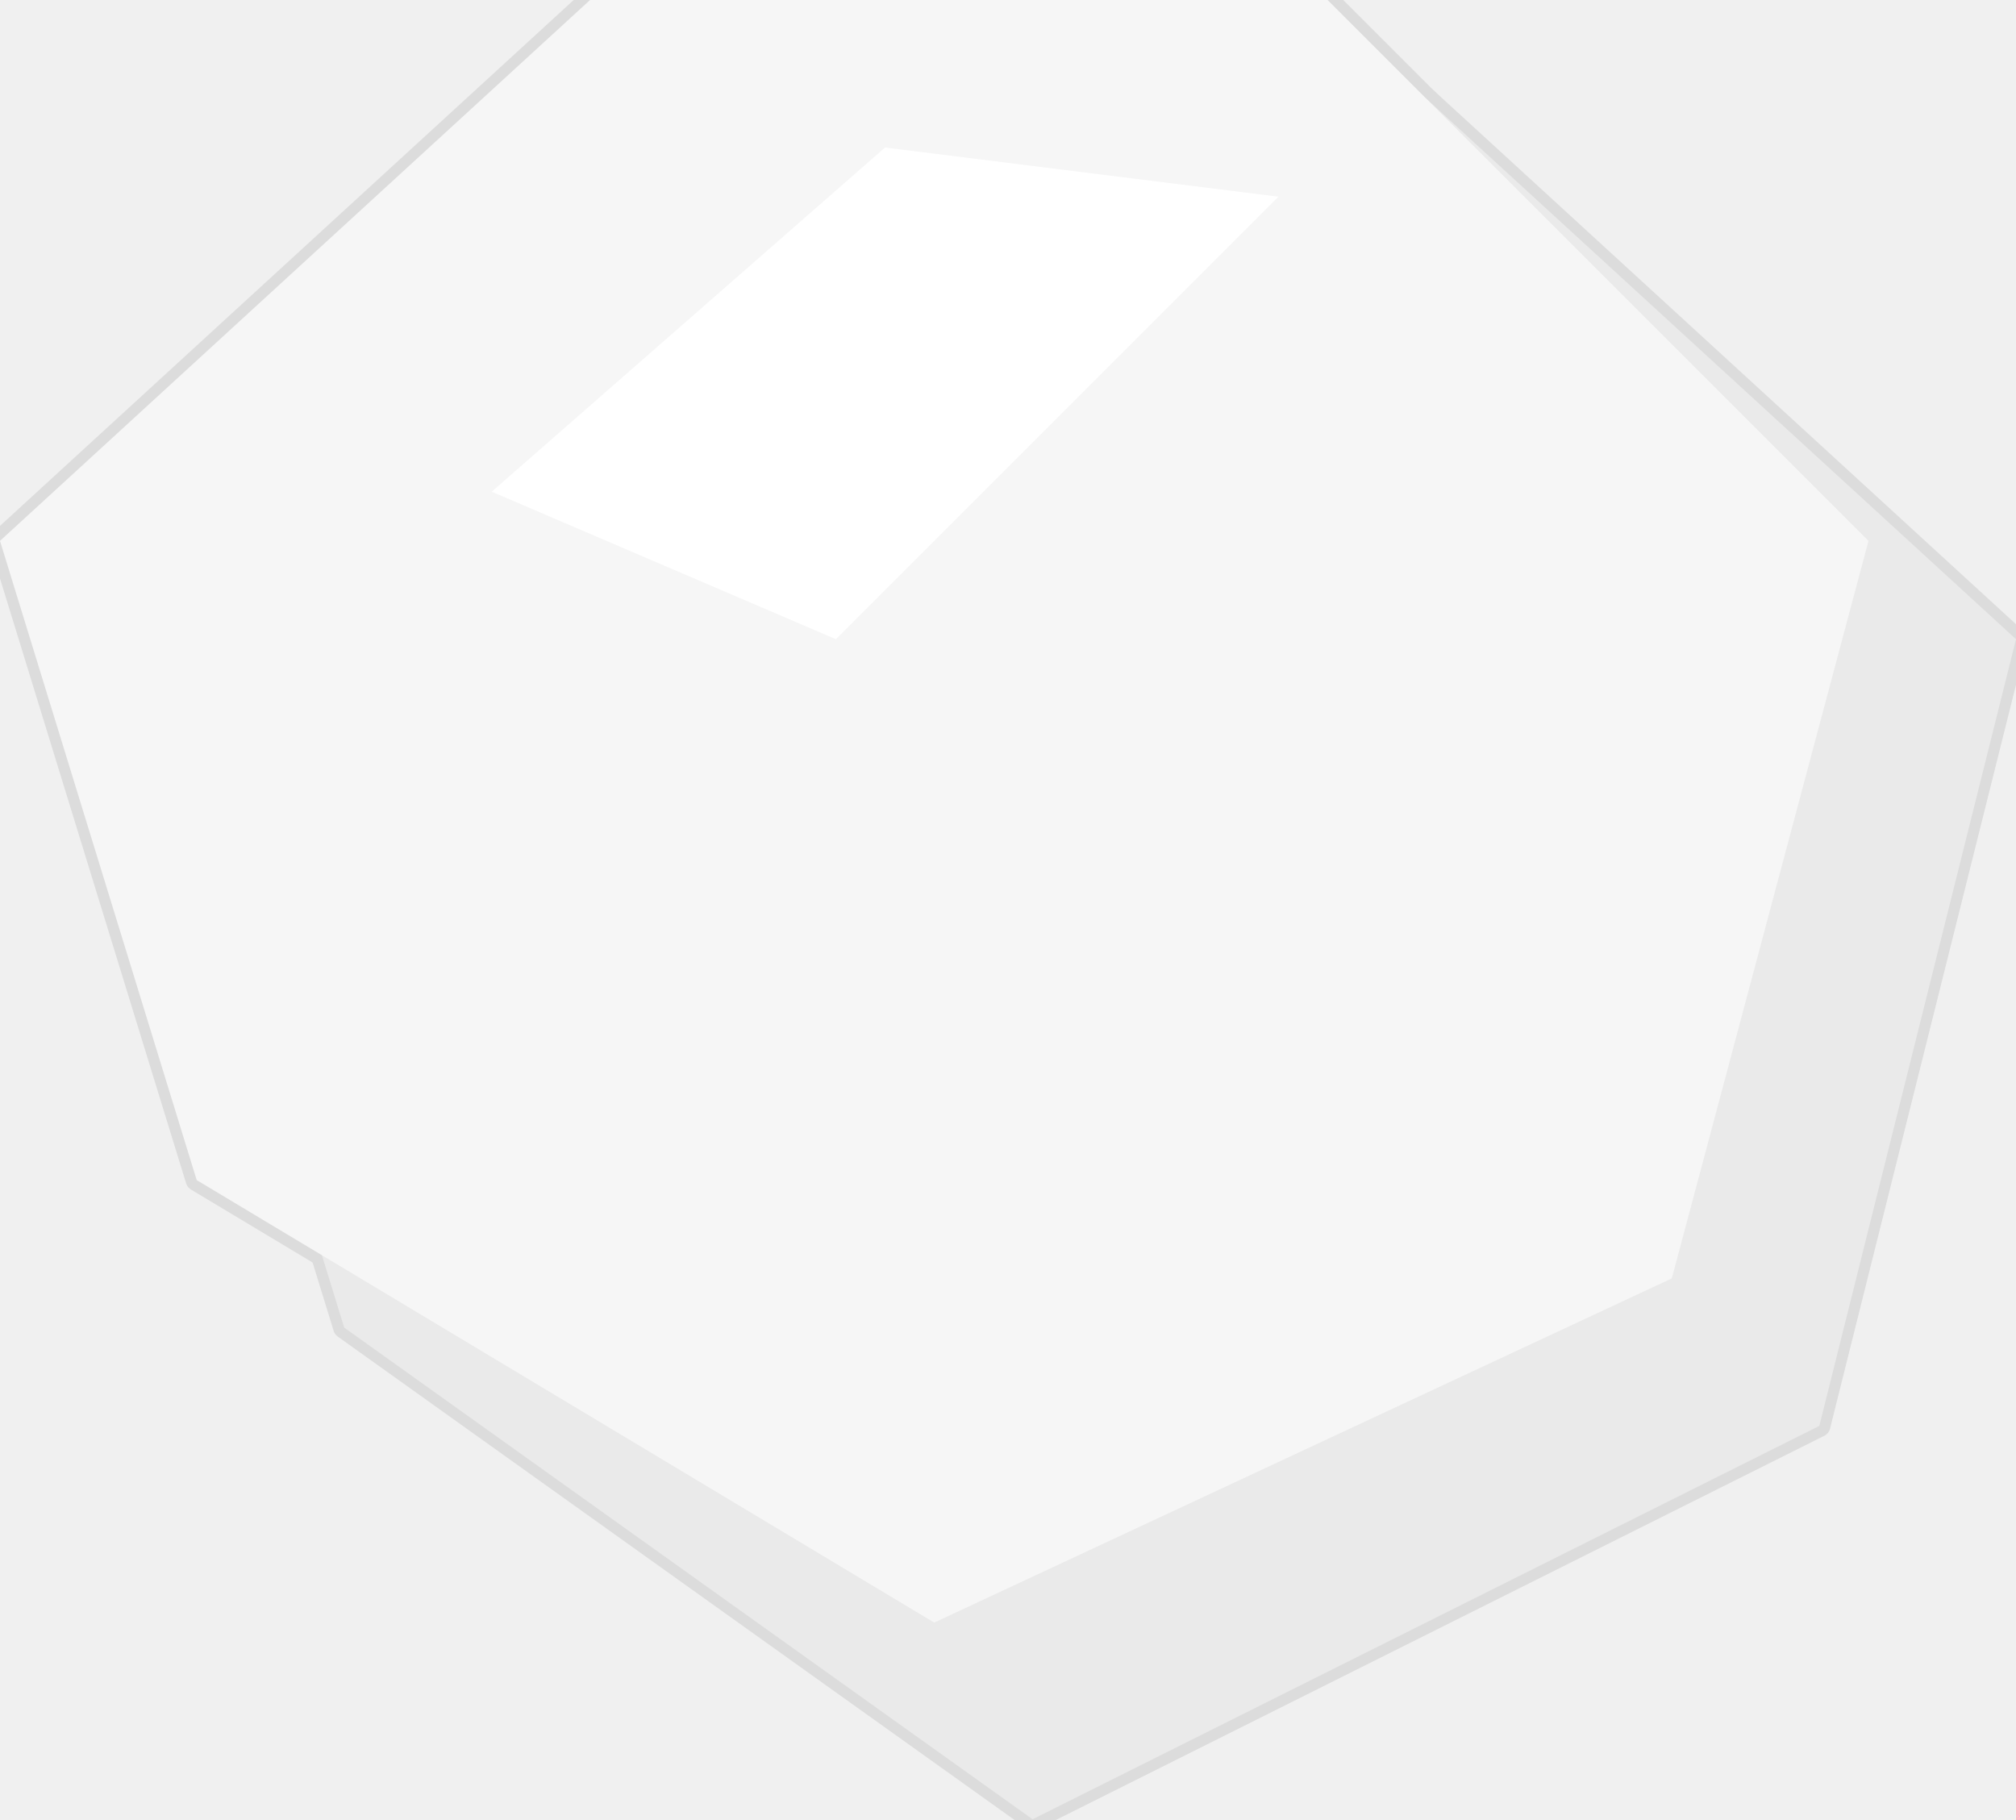
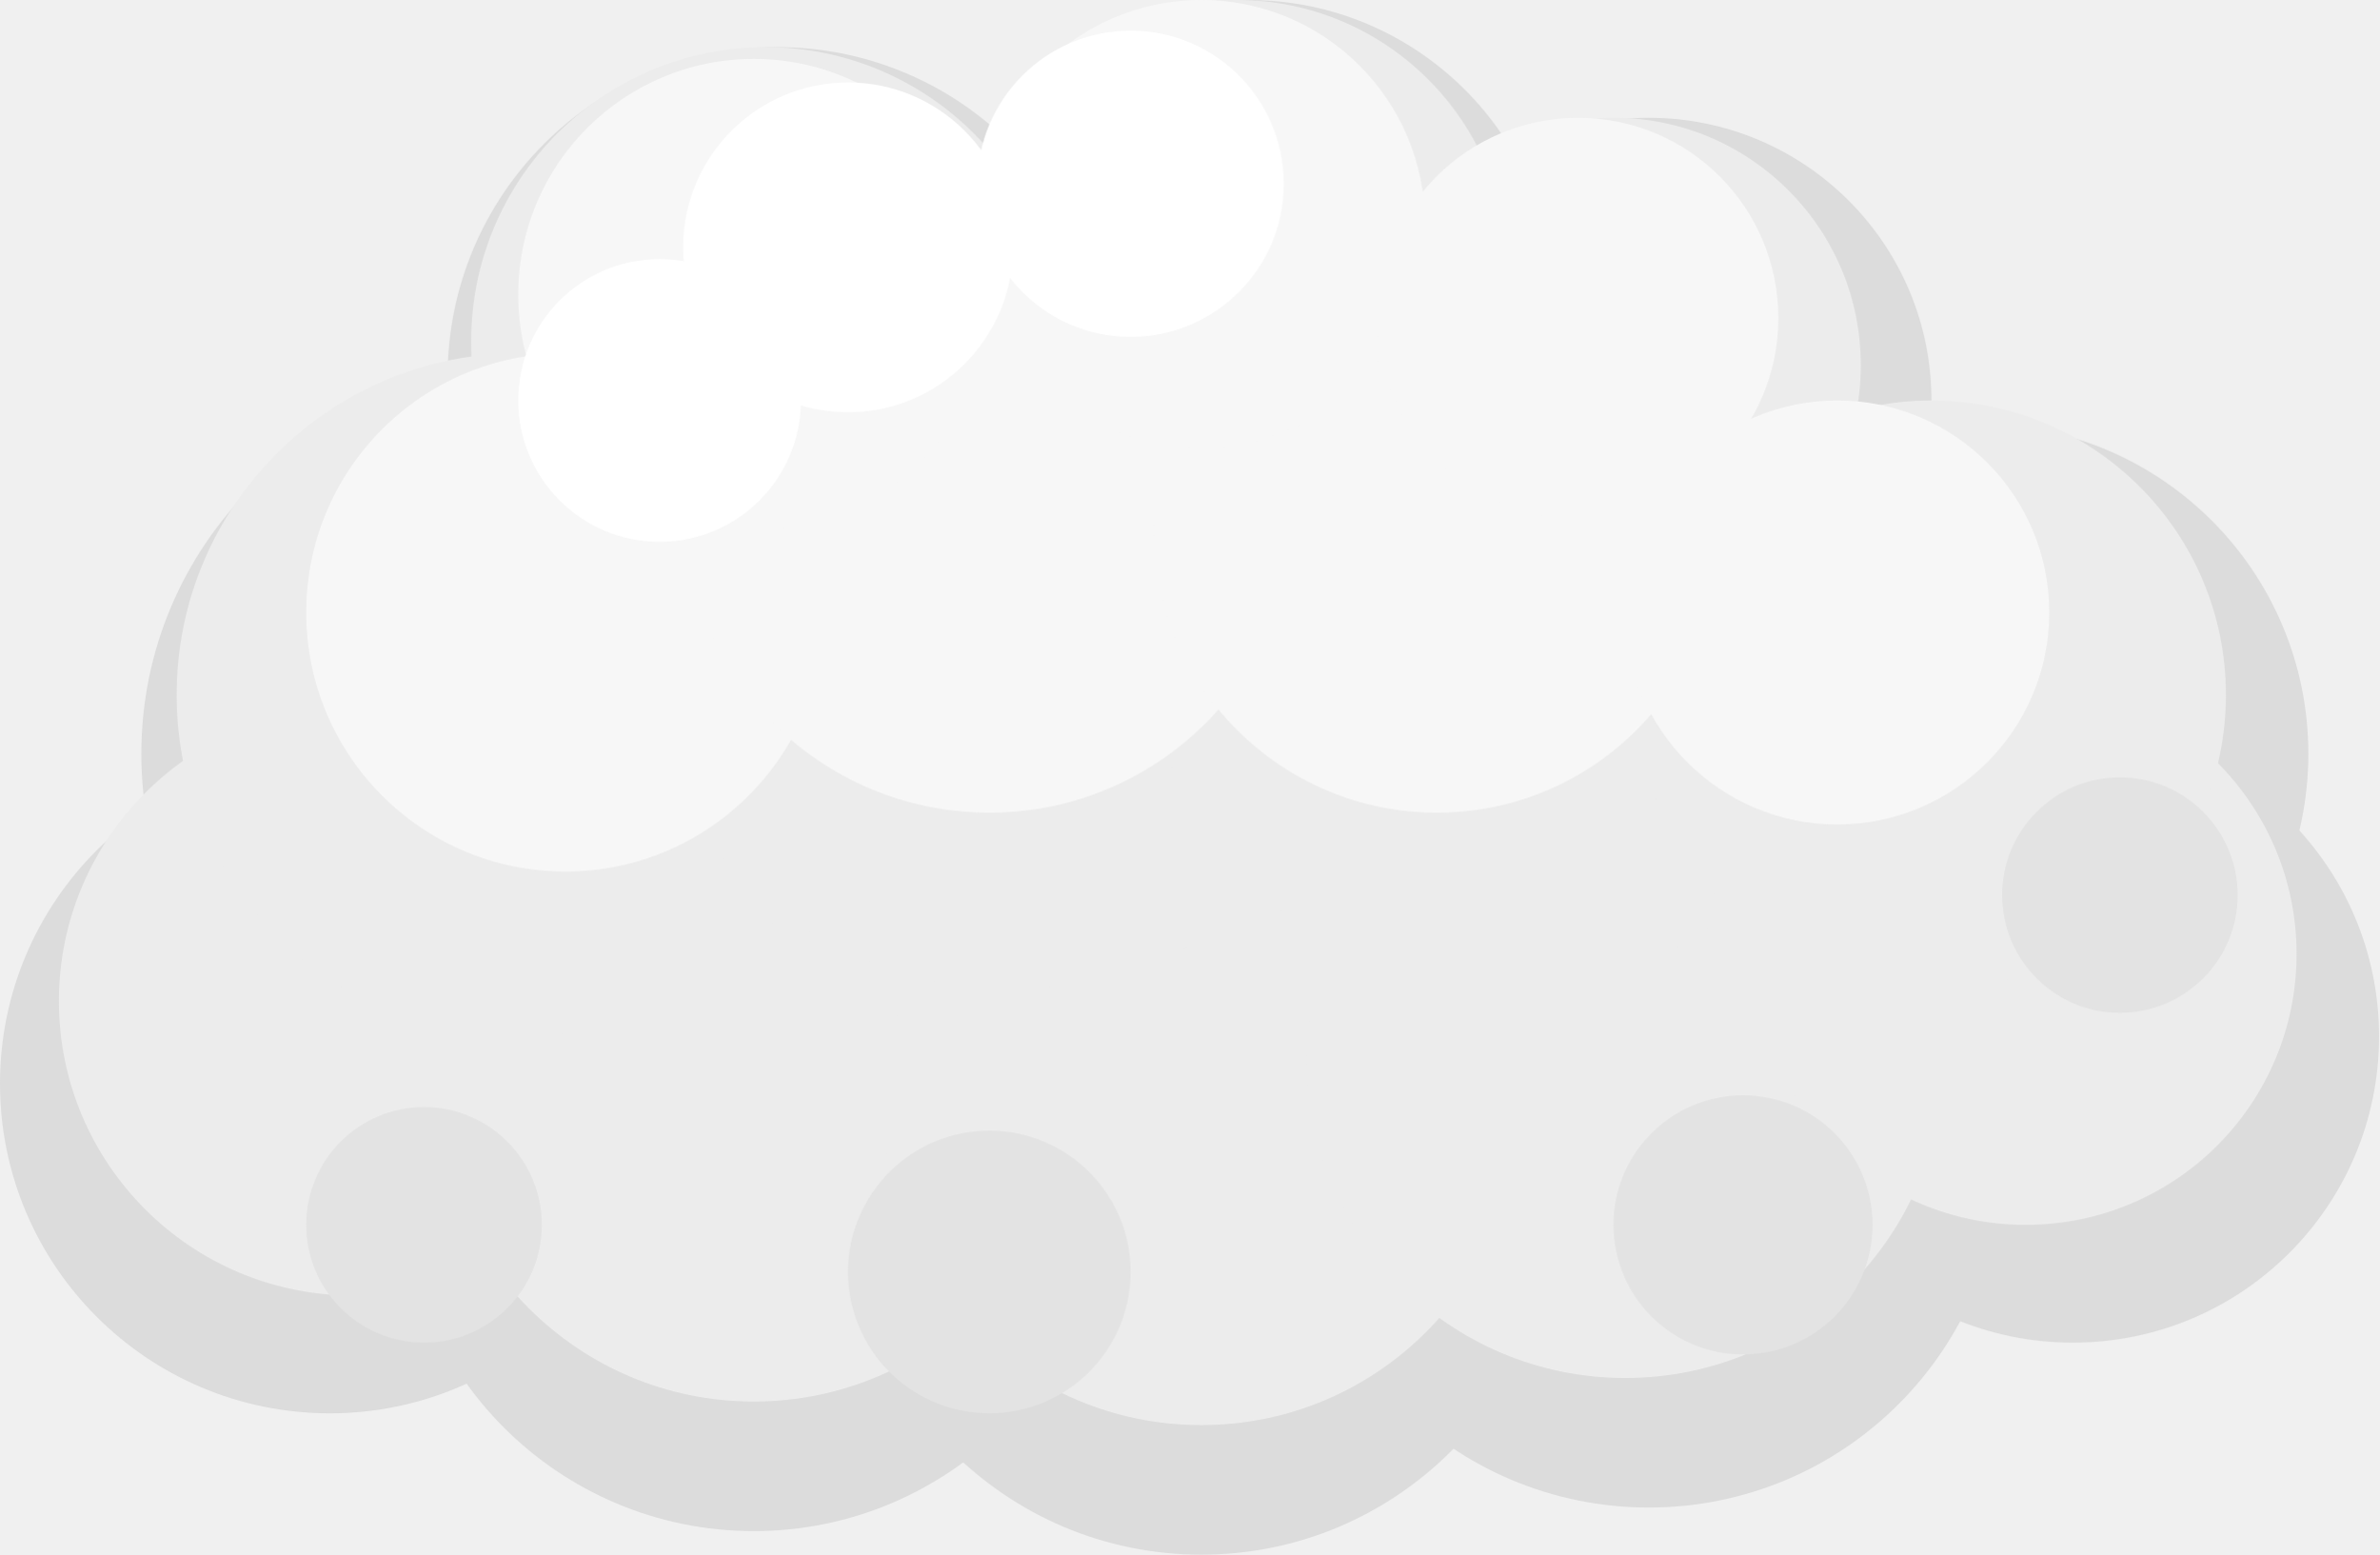
- <svg xmlns="http://www.w3.org/2000/svg" width="246" height="222" viewBox="4 4 82 74">
-   <g id="paperscrape-outline" fill="#dcdcdc" stroke="#dcdcdc" stroke-width="0.9" stroke-linejoin="round" stroke-linecap="round">
-     <polygon points="18,58 10,32 32,10 62,8 86,30 78,62 46,78" />
-     <polygon points="12,52 4,26 28,4 58,4 80,26 72,56 42,70" />
-     <polygon points="24,24 40,10 56,12 38,30" />
+ <svg xmlns="http://www.w3.org/2000/svg" width="303" height="198" viewBox="2 0 101 66">
+   <g fill="#dcdcdc">
+     <circle cx="16" cy="46" r="14" />
+     <circle cx="34" cy="50" r="15" />
+     <circle cx="53" cy="51" r="15" />
+     <circle cx="72" cy="49" r="15" />
+     <circle cx="90" cy="44" r="13" />
+     <circle cx="24" cy="32" r="16" />
+     <circle cx="45" cy="28" r="18" />
+     <circle cx="67" cy="29" r="17" />
+     <circle cx="86" cy="32" r="14" />
+     <circle cx="35" cy="16" r="14" />
+     <circle cx="55" cy="13" r="13" />
+     <circle cx="72" cy="17" r="12" />
  </g>
-   <polygon points="18,58 10,32 32,10 62,8 86,30 78,62 46,78" fill="#eaeaea" />
-   <polygon points="12,52 4,26 28,4 58,4 80,26 72,56 42,70" fill="#f6f6f6" />
-   <polygon points="24,24 40,10 56,12 38,30" fill="#ffffff" />
+   <g fill="#ececec">
+     <circle cx="17" cy="42.5" r="12.5" />
+     <circle cx="34" cy="46" r="13.5" />
+     <circle cx="53" cy="47" r="13.5" />
+     <circle cx="71" cy="45" r="13.5" />
+     <circle cx="88" cy="40.5" r="11.5" />
+     <circle cx="24" cy="29.5" r="14.5" />
+     <circle cx="45" cy="25.5" r="16.5" />
+     <circle cx="66" cy="26.5" r="15.5" />
+     <circle cx="84" cy="29.5" r="12.5" />
+     <circle cx="34.5" cy="14.5" r="12.5" />
+     <circle cx="54.5" cy="11.5" r="11.5" />
+     <circle cx="70.5" cy="15.5" r="10.5" />
+   </g>
+   <g fill="#f7f7f7">
+     <circle cx="26" cy="26" r="11" />
+     <circle cx="44" cy="21.5" r="13" />
+     <circle cx="63" cy="22.5" r="12" />
+     <circle cx="80" cy="26" r="9" />
+     <circle cx="34" cy="12.5" r="10" />
+     <circle cx="53" cy="9.5" r="9.5" />
+     <circle cx="69" cy="13.5" r="8.5" />
+   </g>
+   <g fill="#ffffff">
+     <circle cx="38" cy="10.5" r="7" />
+     <circle cx="50" cy="7.8" r="6.5" />
+     <circle cx="30" cy="17" r="6" />
+   </g>
+   <g fill="#e3e3e3">
+     <circle cx="44" cy="54" r="6" />
+     <circle cx="76" cy="52" r="5.5" />
+     <circle cx="20" cy="52" r="5" />
+     <circle cx="92" cy="38" r="5" />
+   </g>
</svg>
